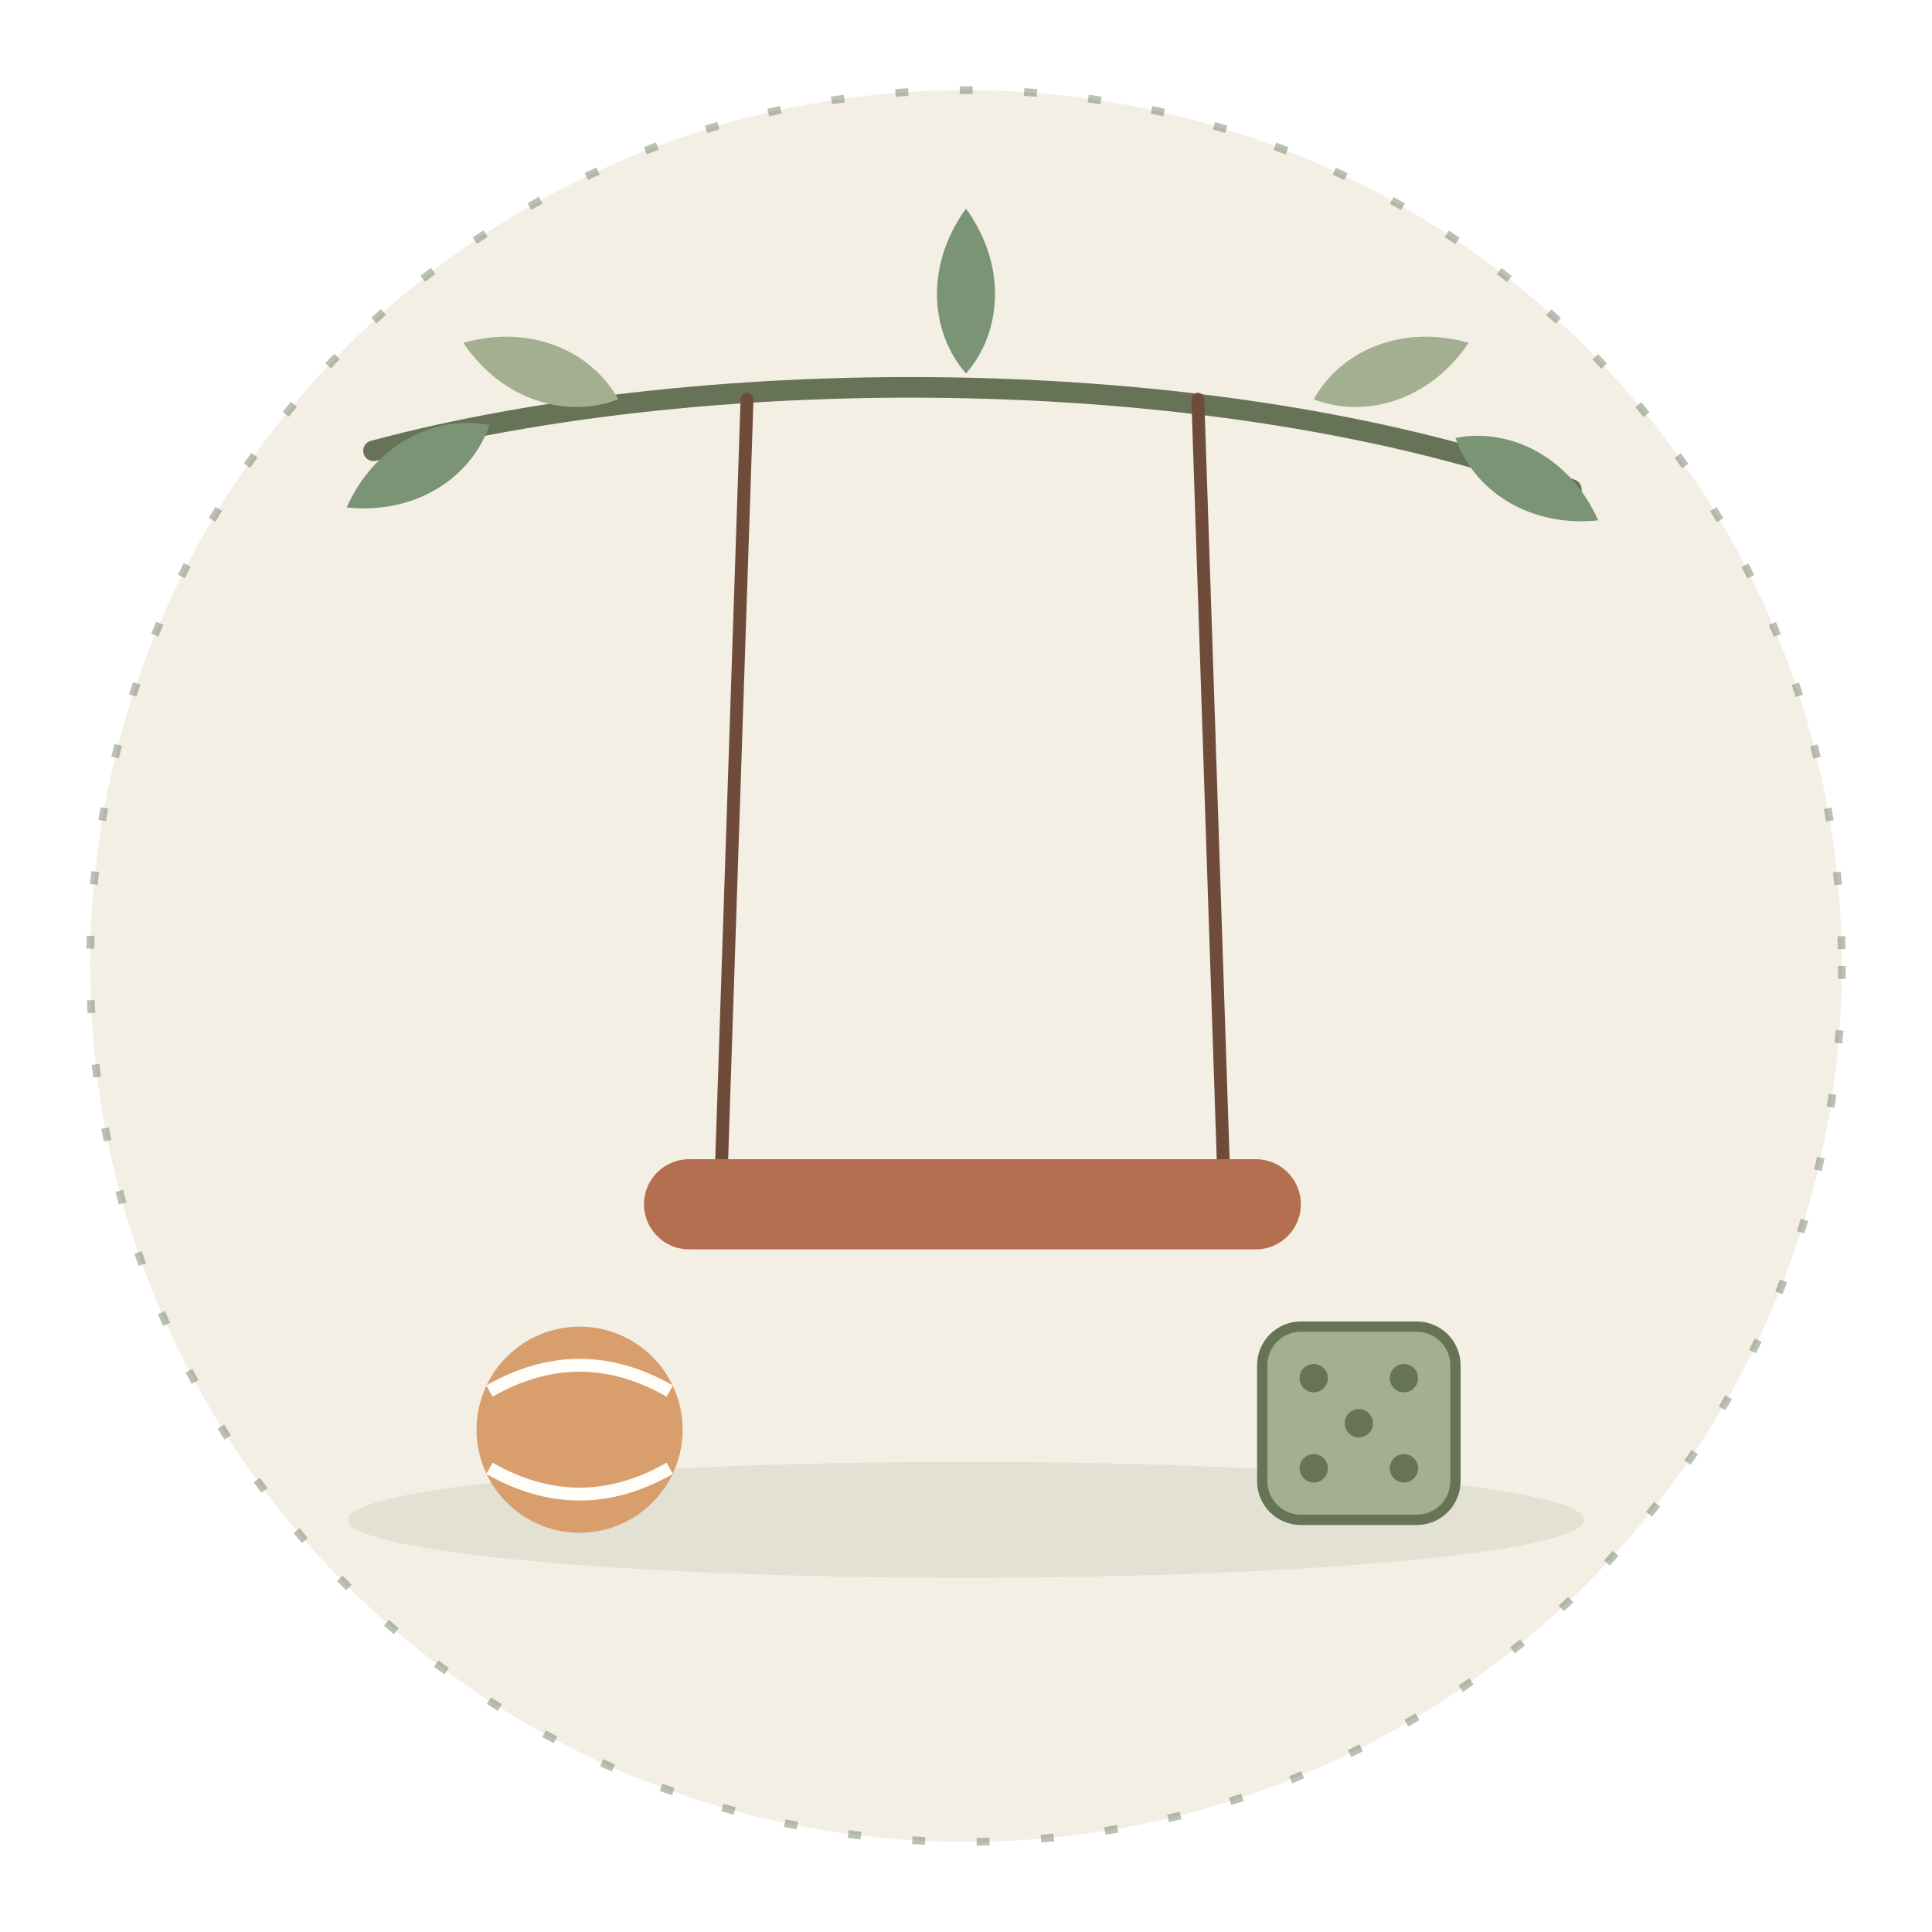
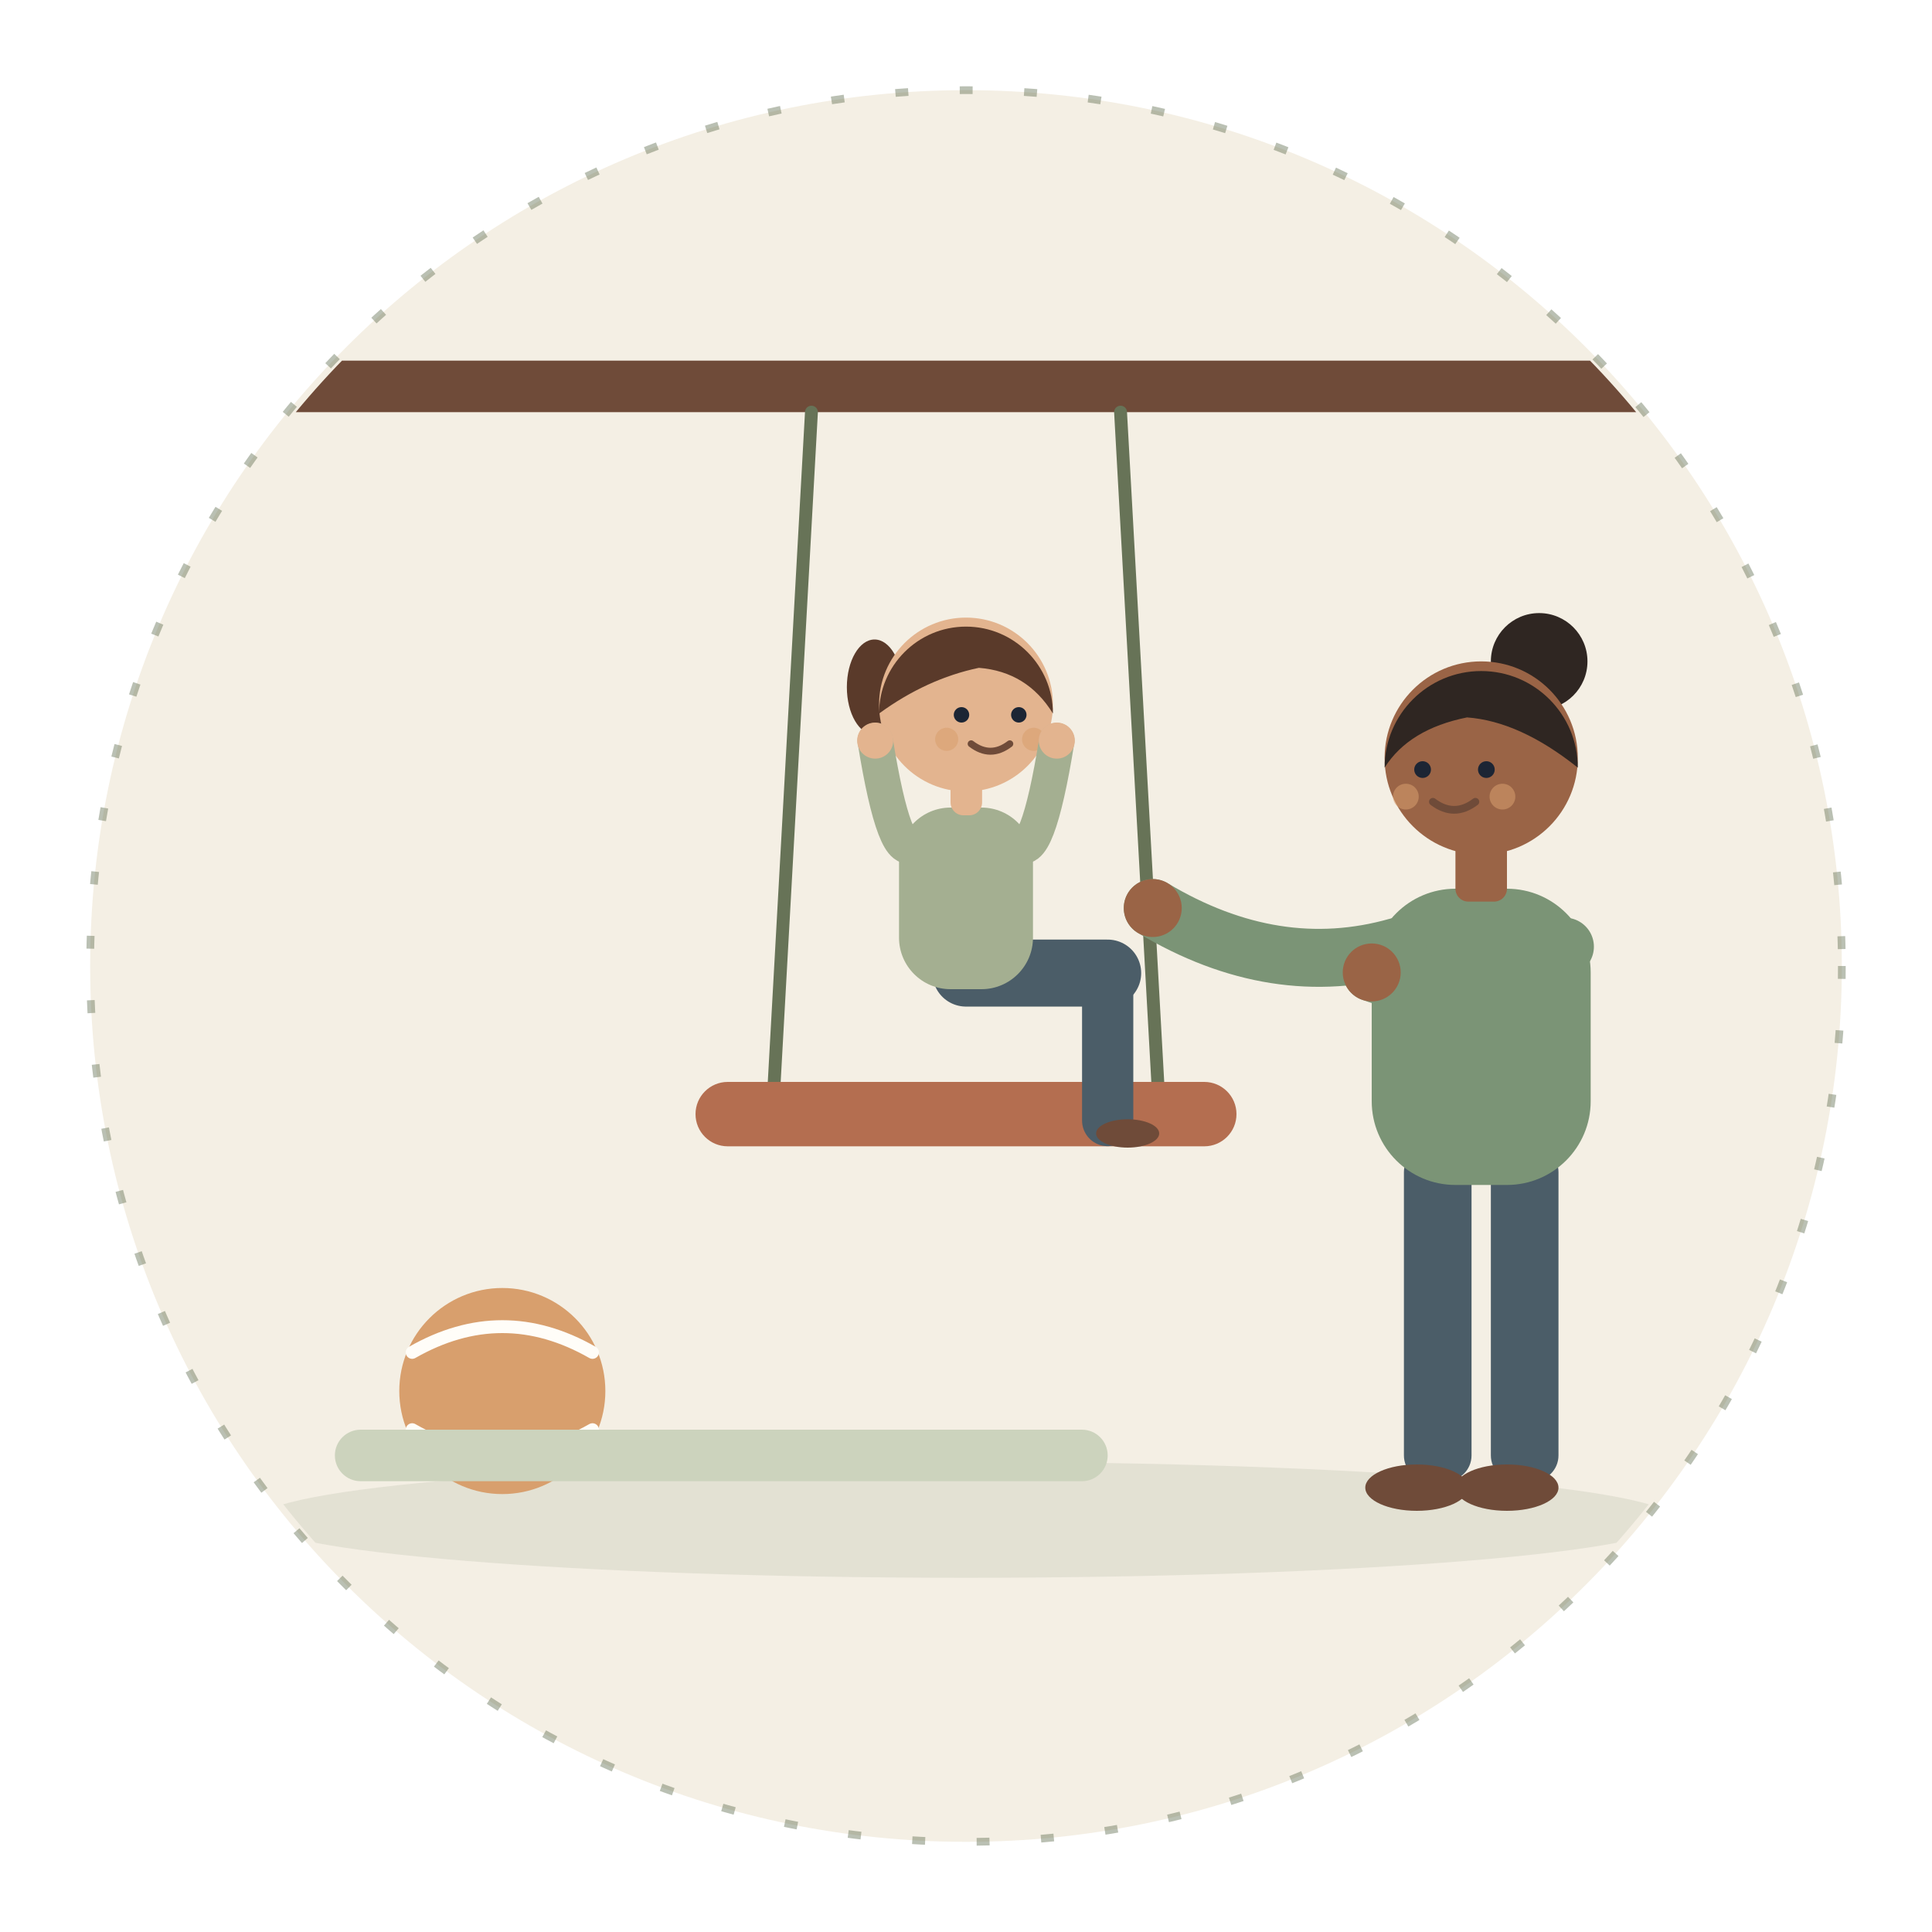
- <svg xmlns="http://www.w3.org/2000/svg" viewBox="0 0 300 300" width="300" height="300" role="img" aria-label="Una hamaca colgada de una rama, una pelota sensorial y un cubo con texturas">
+ <svg xmlns="http://www.w3.org/2000/svg" viewBox="0 0 300 300" width="300" height="300" role="img" aria-label="Una niña en la hamaca de integración sensorial, acompañada por la terapista ocupacional">
  <circle cx="150" cy="150" r="136" fill="#f4efe4" />
  <circle cx="150" cy="150" r="136" fill="none" stroke="#677357" stroke-width="1.2" stroke-dasharray="2 8" opacity=".45" />
  <clipPath id="disco">
    <circle cx="150" cy="150" r="135" />
  </clipPath>
  <g clip-path="url(#disco)">
-     <ellipse cx="150" cy="236" rx="96" ry="9" fill="#677357" opacity=".12" />
-     <path d="M58 70 C110 56 190 56 244 76" stroke="#677357" stroke-width="3.2" fill="none" stroke-linecap="round" stroke-linejoin="round" />
-     <path d="M0 0 C7 -8 8 -21 0 -32 C-8 -21 -7 -8 0 0 Z" transform="translate(76.0 66.0) rotate(-120) scale(0.8)" fill="#7b9476" opacity="1.0" />
-     <path d="M0 0 C7 -8 8 -21 0 -32 C-8 -21 -7 -8 0 0 Z" transform="translate(96.0 62.0) rotate(-70) scale(0.8)" fill="#a4af91" opacity="1.0" />
-     <path d="M0 0 C7 -8 8 -21 0 -32 C-8 -21 -7 -8 0 0 Z" transform="translate(204.0 62.0) rotate(70) scale(0.8)" fill="#a4af91" opacity="1.0" />
-     <path d="M0 0 C7 -8 8 -21 0 -32 C-8 -21 -7 -8 0 0 Z" transform="translate(226.0 68.0) rotate(120) scale(0.8)" fill="#7b9476" opacity="1.0" />
-     <path d="M0 0 C7 -8 8 -21 0 -32 C-8 -21 -7 -8 0 0 Z" transform="translate(150.0 58.0) rotate(0) scale(0.8)" fill="#7b9476" opacity="1.0" />
-     <path d="M116 62 L112 182 M186 62 L190 182" stroke="#6f4b39" stroke-width="2" fill="none" stroke-linecap="round" stroke-linejoin="round" />
-     <rect x="100" y="180" width="102" height="14" rx="7" fill="#b46e50" />
-     <circle cx="90" cy="222" r="16" fill="#d89f6d" />
-     <path d="M76 216 Q90 208 104 216 M76 228 Q90 236 104 228" stroke="#fffdf8" stroke-width="2" fill="none" />
-     <rect x="196" y="206" width="30" height="30" rx="6" fill="#a4af91" stroke="#677357" stroke-width="1.6" />
-     <circle cx="204.0" cy="214.0" r="2.2" fill="#677357" opacity="1.0" />
-     <circle cx="218.0" cy="214.0" r="2.2" fill="#677357" opacity="1.0" />
-     <circle cx="211.0" cy="221.0" r="2.2" fill="#677357" opacity="1.0" />
-     <circle cx="204.0" cy="228.0" r="2.2" fill="#677357" opacity="1.0" />
-     <circle cx="218.0" cy="228.0" r="2.2" fill="#677357" opacity="1.0" />
+     <ellipse cx="150" cy="236" rx="110" ry="9" fill="#677357" opacity=".12" />
+     <rect x="40.0" y="56.0" width="220.0" height="8.0" rx="3.0" fill="#6f4b39" />
+     <path d="M126 64 L120 172 M174 64 L180 172" stroke="#677357" stroke-width="2" fill="none" stroke-linecap="round" stroke-linejoin="round" />
+     <rect x="108.0" y="168.0" width="84.0" height="10.0" rx="5.0" fill="#b46e50" />
+     <ellipse cx="135.8" cy="106.7" rx="4.3" ry="7.4" fill="#5a3a2a" />
+     <path d="M150.0 151.1 H172.0" stroke="#4b5d68" stroke-width="10.404" fill="none" stroke-linecap="round" stroke-linejoin="round" />
+     <path d="M172.0 151.1 V174.0" stroke="#4b5d68" stroke-width="7.956" fill="none" stroke-linecap="round" stroke-linejoin="round" />
+     <ellipse cx="175.1" cy="176.0" rx="4.9" ry="2.2" fill="#6f4b39" />
+     <rect x="139.6" y="125.4" width="20.8" height="28.2" rx="8.0" fill="#a4af91" />
+     <rect x="147.6" y="120.5" width="4.9" height="6.1" rx="2.0" fill="#e3b48f" />
+     <circle cx="150.0" cy="109.4" r="13.5" fill="#e3b48f" opacity="1.0" />
+     <path d="M136.5 110.8 A13.5 13.5 0 0 1 163.5 110.8 Q159.5 104.3 152.0 103.7 Q143.9 105.4 136.5 110.8 Z" fill="#5a3a2a" />
+     <circle cx="149.3" cy="111.0" r="1.2" fill="#1c2534" opacity="1.0" />
+     <circle cx="158.2" cy="111.0" r="1.2" fill="#1c2534" opacity="1.0" />
+     <path d="M150.8 115.5 Q153.8 117.8 156.8 115.5" stroke="#6f4b39" stroke-width="1.08" fill="none" stroke-linecap="round" stroke-linejoin="round" />
+     <circle cx="147.0" cy="114.8" r="1.8" fill="#d89f6d" opacity="0.55" />
+     <circle cx="160.5" cy="114.8" r="1.8" fill="#d89f6d" opacity="0.55" />
+     <path d="M142.0 130.9 Q139.0 134.2 135.9 115.0" stroke="#a4af91" stroke-width="5.5" fill="none" stroke-linecap="round" />
+     <circle cx="135.9" cy="115.0" r="2.8" fill="#e3b48f" opacity="1.0" />
+     <path d="M158.0 130.9 Q161.0 134.2 164.1 115.0" stroke="#a4af91" stroke-width="5.5" fill="none" stroke-linecap="round" />
+     <circle cx="164.1" cy="115.0" r="2.8" fill="#e3b48f" opacity="1.0" />
+     <circle cx="239.0" cy="102.7" r="7.5" fill="#2f2622" opacity="1.0" />
+     <rect x="218.0" y="178.0" width="10.5" height="52.0" rx="4.0" fill="#4b5d68" />
+     <rect x="231.5" y="178.0" width="10.5" height="52.0" rx="4.0" fill="#4b5d68" />
+     <ellipse cx="220.0" cy="231.0" rx="8.0" ry="3.6" fill="#6f4b39" />
+     <ellipse cx="234.0" cy="231.0" rx="8.0" ry="3.6" fill="#6f4b39" />
+     <rect x="213.0" y="138.0" width="34.0" height="46.0" rx="13.0" fill="#7b9476" />
+     <rect x="226.0" y="130.0" width="8.0" height="10.0" rx="2.0" fill="#9a6446" />
+     <circle cx="230.0" cy="117.7" r="15.0" fill="#9a6446" opacity="1.0" />
+     <path d="M215.0 119.2 A15.0 15.0 0 0 1 245.0 119.2 Q236.0 112.0 227.8 111.4 Q218.8 113.2 215.0 119.2 Z" fill="#2f2622" />
+     <circle cx="220.9" cy="119.5" r="1.3" fill="#1c2534" opacity="1.0" />
+     <circle cx="230.8" cy="119.5" r="1.3" fill="#1c2534" opacity="1.0" />
+     <path d="M222.5 124.5 Q225.8 127.0 229.1 124.5" stroke="#6f4b39" stroke-width="1.2" fill="none" stroke-linecap="round" stroke-linejoin="round" />
+     <circle cx="218.3" cy="123.7" r="2.0" fill="#d89f6d" opacity="0.55" />
+     <circle cx="233.3" cy="123.7" r="2.0" fill="#d89f6d" opacity="0.55" />
+     <path d="M217.0 147.0 Q198.0 152.4 179.0 141.0" stroke="#7b9476" stroke-width="9.0" fill="none" stroke-linecap="round" />
+     <circle cx="179.0" cy="141.0" r="4.5" fill="#9a6446" opacity="1.0" />
+     <path d="M243.0 147.0 Q228.0 156.4 213.0 151.0" stroke="#7b9476" stroke-width="9.0" fill="none" stroke-linecap="round" />
+     <circle cx="213.0" cy="151.0" r="4.5" fill="#9a6446" opacity="1.0" />
+     <circle cx="78.0" cy="216.0" r="16.0" fill="#d89f6d" opacity="1.0" />
+     <path d="M64 210 Q78 202 92 210 M64 222 Q78 230 92 222" stroke="#fffdf8" stroke-width="2" fill="none" stroke-linecap="round" stroke-linejoin="round" />
+     <rect x="52.0" y="222.0" width="120.0" height="8.0" rx="4.0" fill="#ccd3bd" />
  </g>
</svg>
